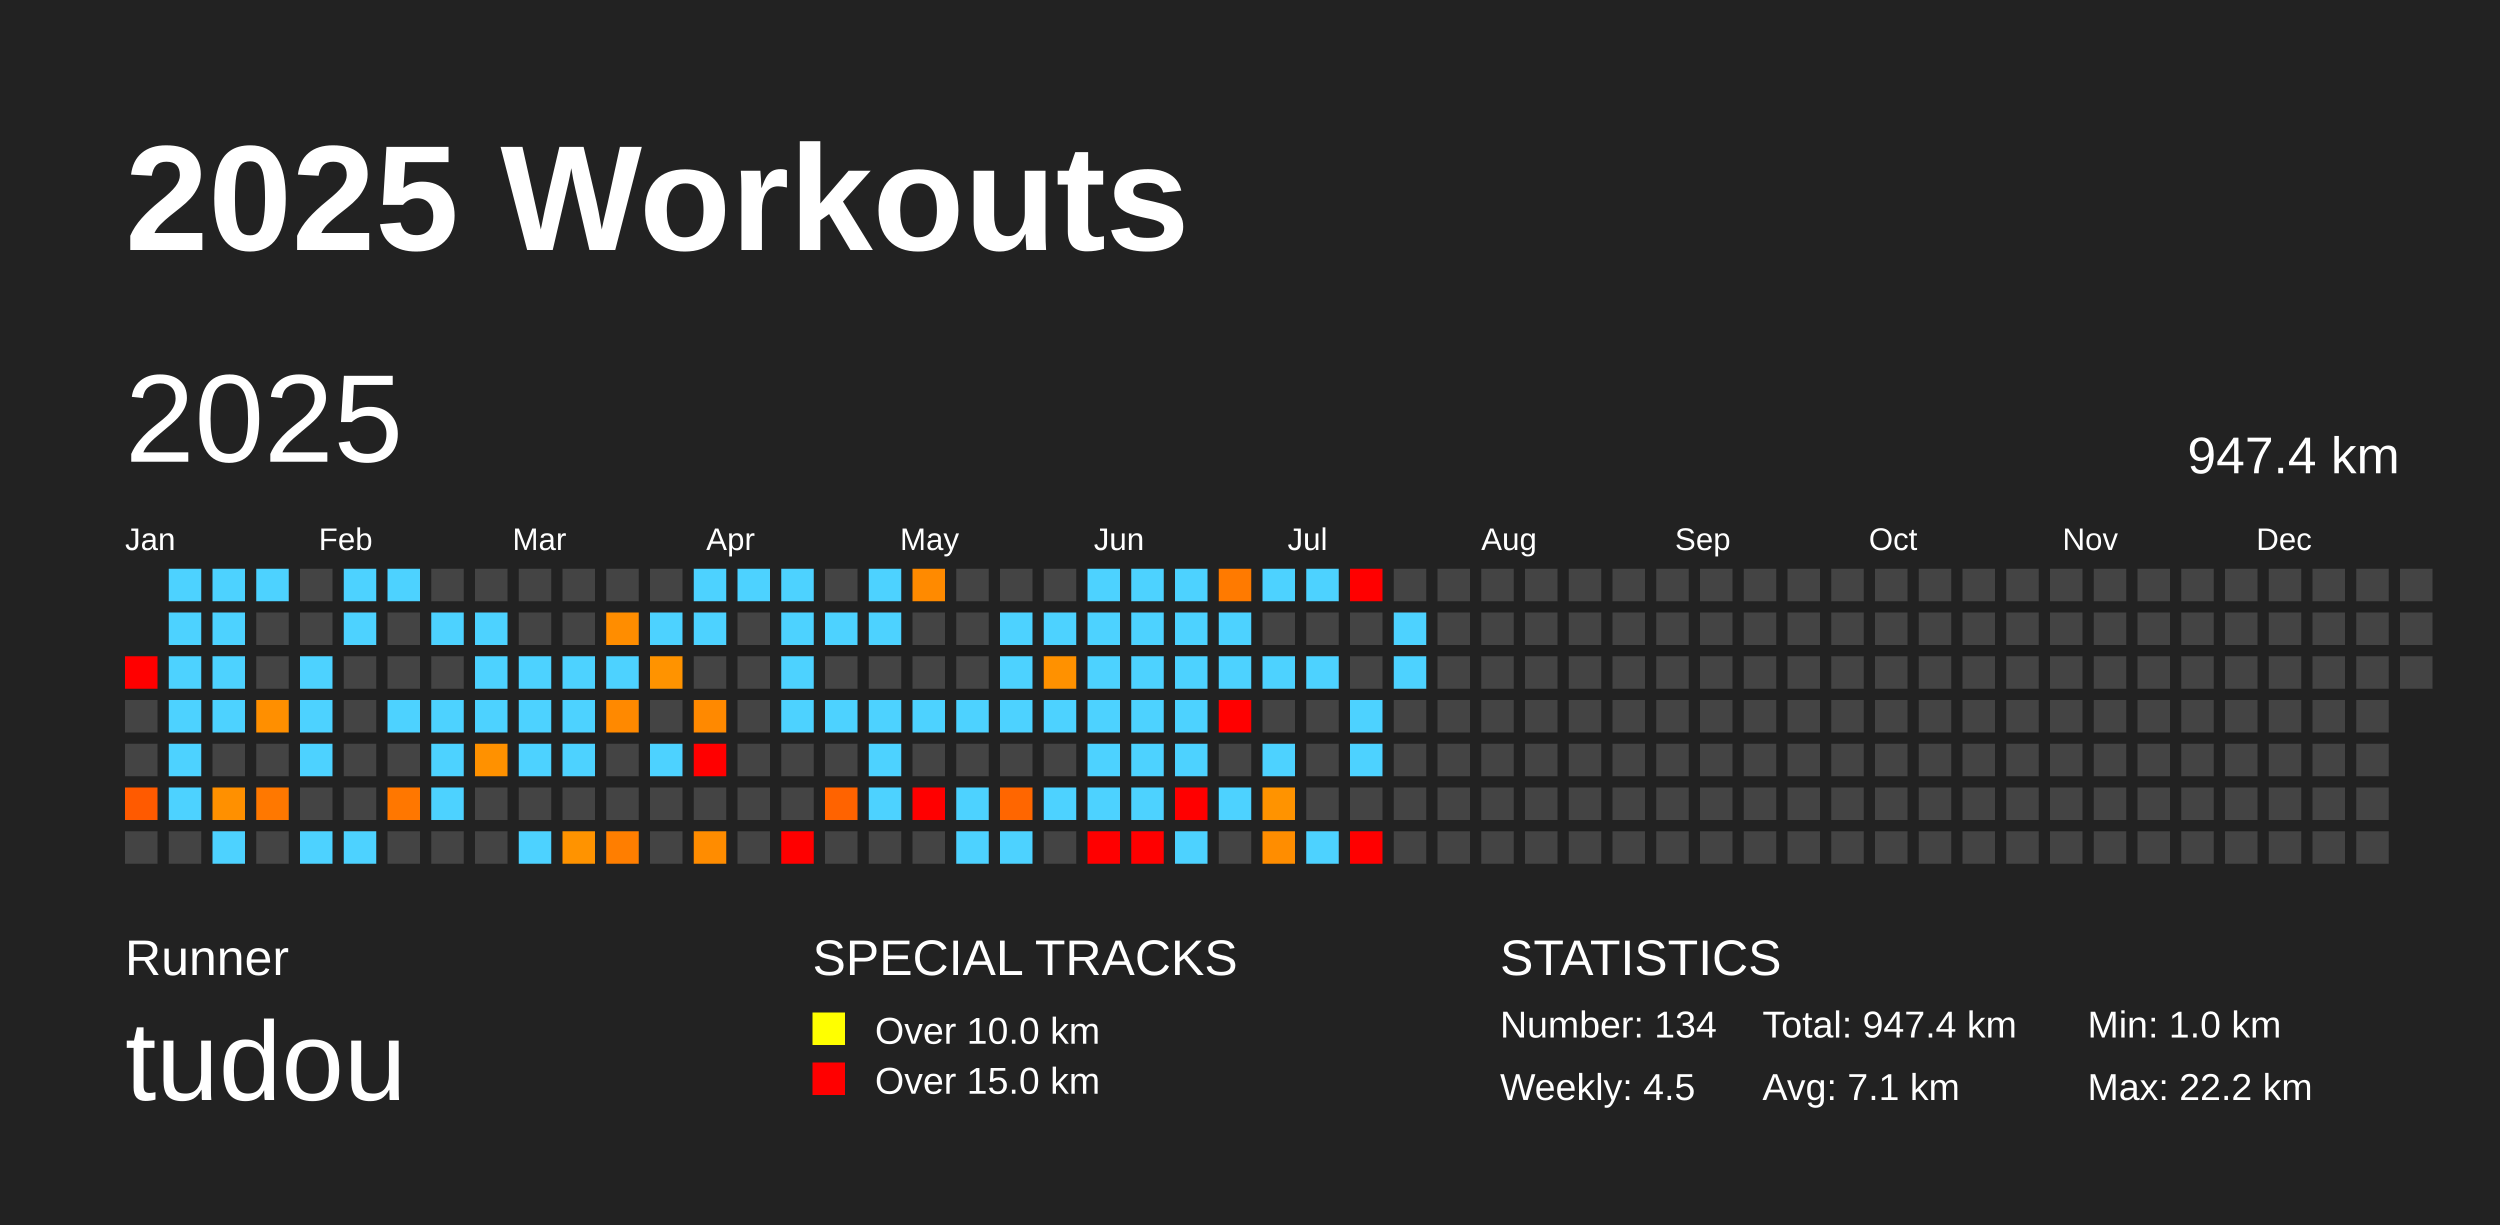
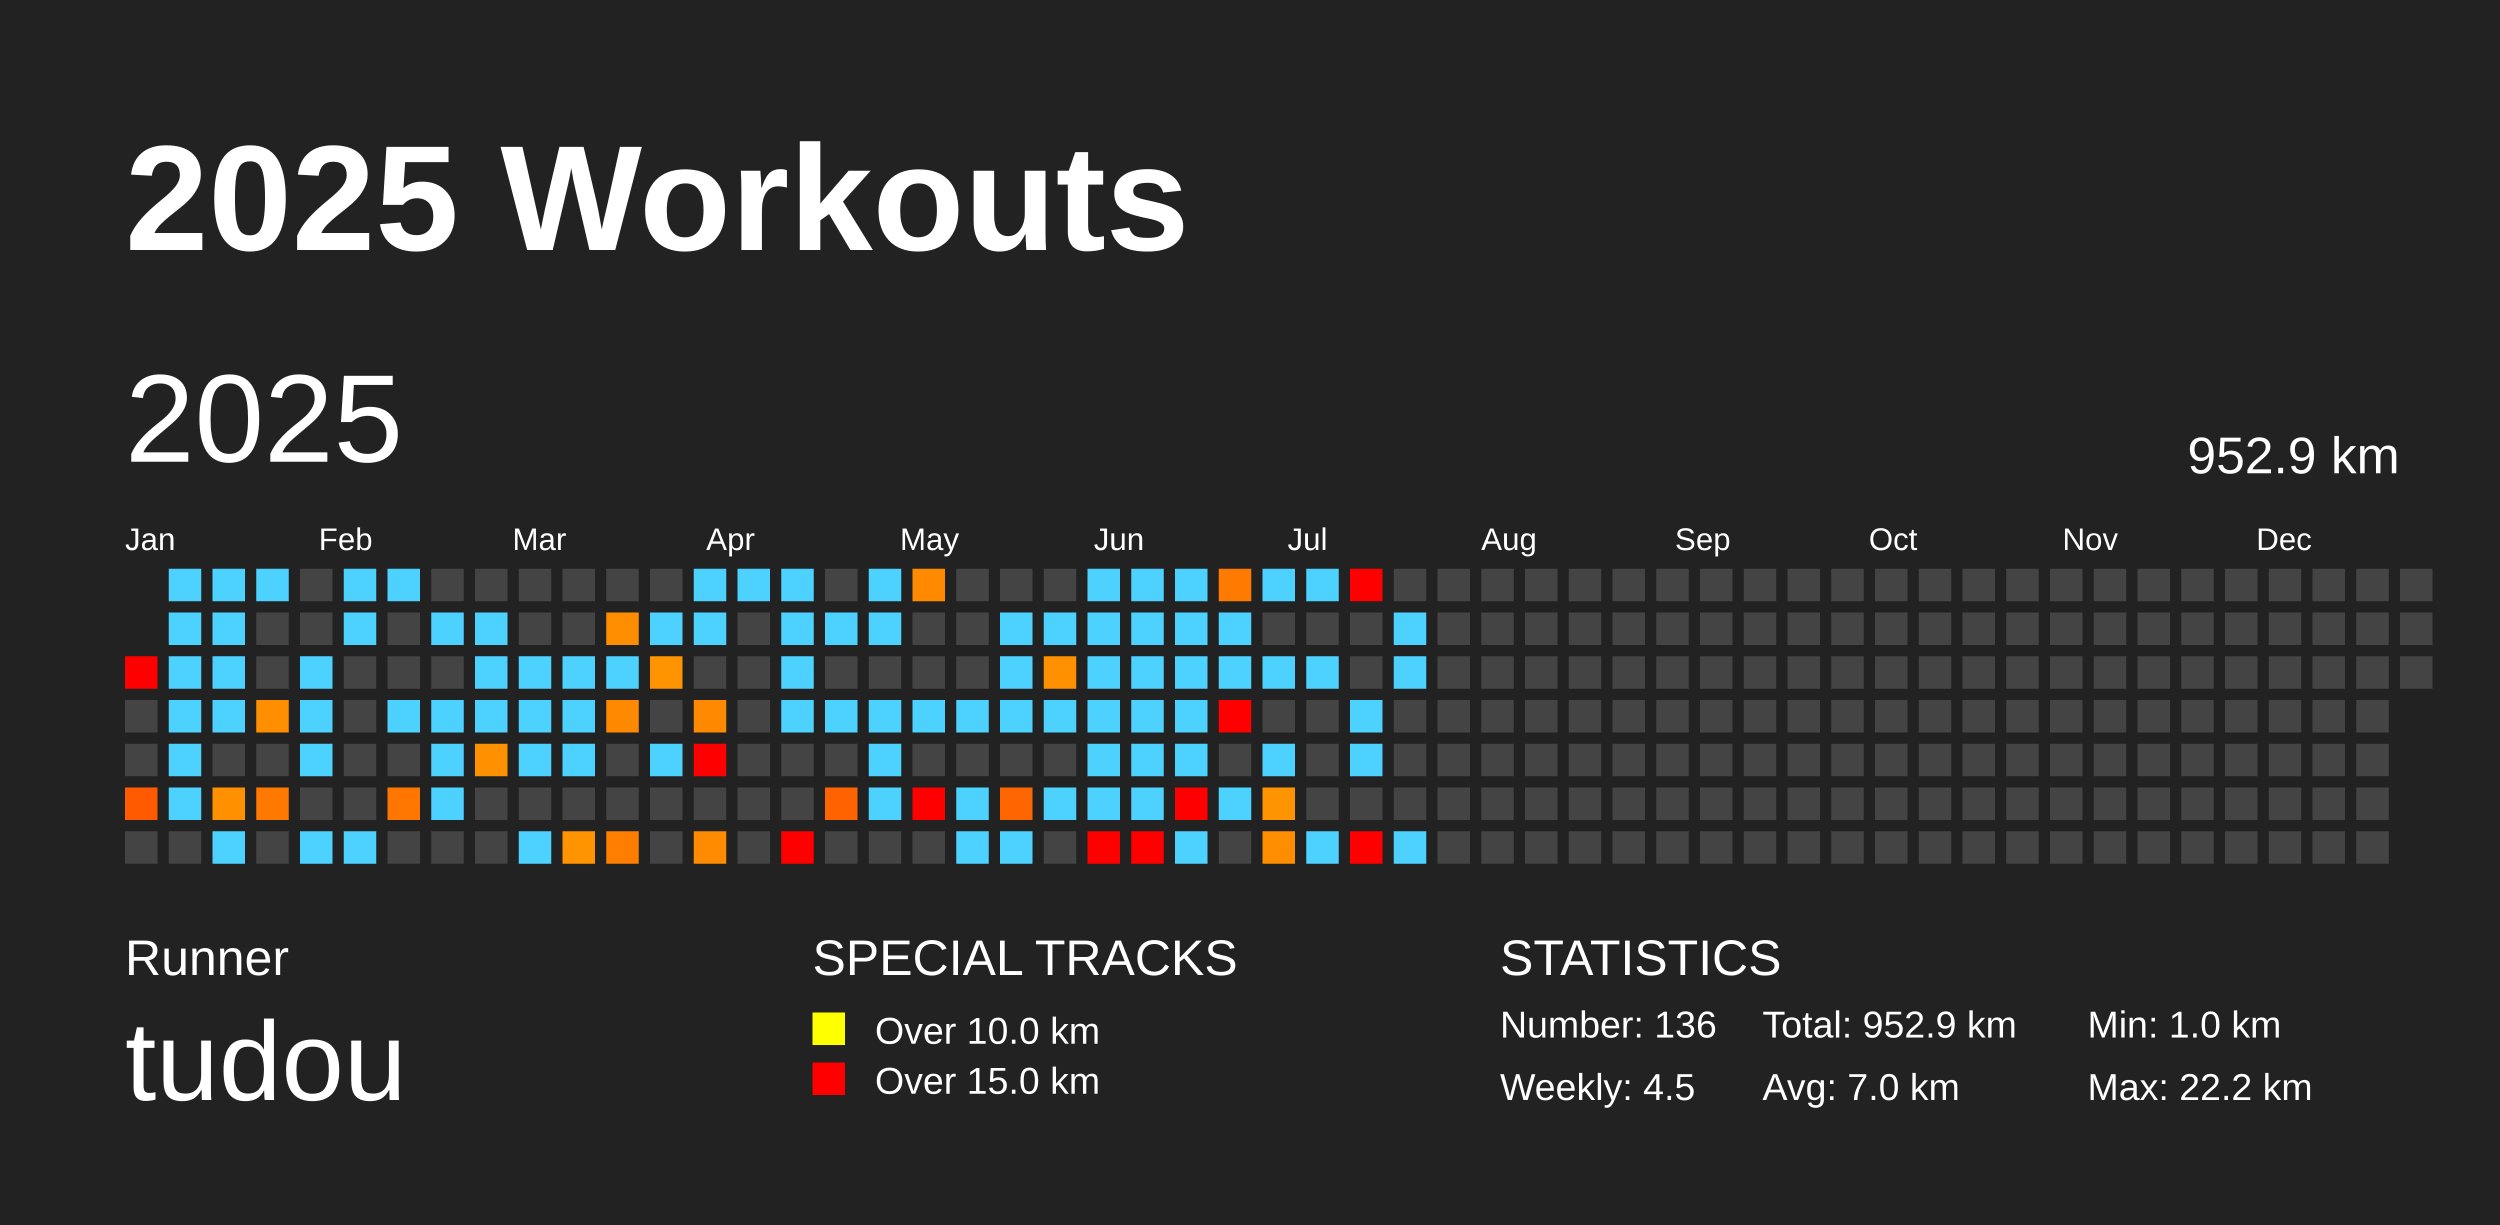
<svg xmlns="http://www.w3.org/2000/svg" baseProfile="full" height="98mm" version="1.1" viewBox="0,0,200,98" width="200mm">
  <defs />
  <rect fill="#222222" height="98" width="200" x="0" y="0" />
  <text fill="#FFFFFF" style="font-size:12px; font-family:Arial; font-weight:bold;" x="10" y="20">2025 Workouts</text>
  <text fill="#FFFFFF" style="font-size:4px; font-family:Arial" x="10" y="78">Runner</text>
  <text fill="#FFFFFF" style="font-size:9px; font-family:Arial" x="10" y="88">tudou</text>
  <text fill="#FFFFFF" style="font-size:4px; font-family:Arial" x="65" y="78">SPECIAL TRACKS</text>
  <rect fill="yellow" height="2.6" width="2.6" x="65" y="81" />
  <text fill="#FFFFFF" style="font-size:3px; font-family:Arial" x="70" y="83.5">Over 10.0 km</text>
  <rect fill="red" height="2.6" width="2.6" x="65" y="85" />
  <text fill="#FFFFFF" style="font-size:3px; font-family:Arial" x="70" y="87.5">Over 15.0 km</text>
  <text fill="#FFFFFF" style="font-size:4px; font-family:Arial" x="120" y="78">STATISTICS</text>
-   <text fill="#FFFFFF" style="font-size:3px; font-family:Arial" x="120" y="83">Number: 134</text>
+   <text fill="#FFFFFF" style="font-size:3px; font-family:Arial" x="120" y="83">Number: 136</text>
  <text fill="#FFFFFF" style="font-size:3px; font-family:Arial" x="120" y="88">Weekly: 4.5</text>
-   <text fill="#FFFFFF" style="font-size:3px; font-family:Arial" x="141" y="83">Total: 947.4 km</text>
-   <text fill="#FFFFFF" style="font-size:3px; font-family:Arial" x="141" y="88">Avg: 7.1 km</text>
+   <text fill="#FFFFFF" style="font-size:3px; font-family:Arial" x="141" y="83">Total: 952.9 km</text>
+   <text fill="#FFFFFF" style="font-size:3px; font-family:Arial" x="141" y="88">Avg: 7.0 km</text>
  <text fill="#FFFFFF" style="font-size:3px; font-family:Arial" x="167" y="83">Min: 1.0 km</text>
  <text fill="#FFFFFF" style="font-size:3px; font-family:Arial" x="167" y="88">Max: 22.2 km</text>
  <text dominant-baseline="hanging" fill="#FFFFFF" style="font-size:10.0px; font-family:Arial;" x="10" y="30">2025</text>
-   <text dominant-baseline="hanging" fill="#FFFFFF" style="font-size:4.125px; font-family:Arial;" x="175" y="35">947.4 km</text>
+   <text dominant-baseline="hanging" fill="#FFFFFF" style="font-size:4.125px; font-family:Arial;" x="175" y="35">952.9 km</text>
  <text fill="#FFFFFF" style="font-size:2.5px; font-family:Arial" x="10.0" y="44">Jan</text>
  <text fill="#FFFFFF" style="font-size:2.5px; font-family:Arial" x="25.5" y="44">Feb</text>
  <text fill="#FFFFFF" style="font-size:2.5px; font-family:Arial" x="41.0" y="44">Mar</text>
  <text fill="#FFFFFF" style="font-size:2.5px; font-family:Arial" x="56.5" y="44">Apr</text>
  <text fill="#FFFFFF" style="font-size:2.5px; font-family:Arial" x="72.0" y="44">May</text>
  <text fill="#FFFFFF" style="font-size:2.5px; font-family:Arial" x="87.5" y="44">Jun</text>
  <text fill="#FFFFFF" style="font-size:2.5px; font-family:Arial" x="103.0" y="44">Jul</text>
  <text fill="#FFFFFF" style="font-size:2.5px; font-family:Arial" x="118.5" y="44">Aug</text>
  <text fill="#FFFFFF" style="font-size:2.5px; font-family:Arial" x="134.0" y="44">Sep</text>
  <text fill="#FFFFFF" style="font-size:2.5px; font-family:Arial" x="149.5" y="44">Oct</text>
  <text fill="#FFFFFF" style="font-size:2.5px; font-family:Arial" x="165.0" y="44">Nov</text>
  <text fill="#FFFFFF" style="font-size:2.5px; font-family:Arial" x="180.5" y="44">Dec</text>
  <rect fill="red" height="2.6" width="2.6" x="10.0" y="52.5" />
  <rect fill="#444444" height="2.6" width="2.6" x="10.0" y="56.0" />
  <rect fill="#444444" height="2.6" width="2.6" x="10.0" y="59.5" />
  <rect fill="#ff5a00" height="2.6" width="2.6" x="10.0" y="63.0" />
  <rect fill="#444444" height="2.6" width="2.6" x="10.0" y="66.5" />
  <rect fill="#4dd2ff" height="2.6" width="2.6" x="13.5" y="45.5" />
  <rect fill="#4dd2ff" height="2.6" width="2.6" x="13.5" y="49.0" />
  <rect fill="#4dd2ff" height="2.6" width="2.6" x="13.5" y="52.5" />
  <rect fill="#4dd2ff" height="2.6" width="2.6" x="13.5" y="56.0" />
  <rect fill="#4dd2ff" height="2.6" width="2.6" x="13.5" y="59.5" />
  <rect fill="#4dd2ff" height="2.6" width="2.6" x="13.5" y="63.0" />
  <rect fill="#444444" height="2.6" width="2.6" x="13.5" y="66.5" />
  <rect fill="#4dd2ff" height="2.6" width="2.6" x="17.0" y="45.5" />
  <rect fill="#4dd2ff" height="2.6" width="2.6" x="17.0" y="49.0" />
  <rect fill="#4dd2ff" height="2.6" width="2.6" x="17.0" y="52.5" />
  <rect fill="#4dd2ff" height="2.6" width="2.6" x="17.0" y="56.0" />
  <rect fill="#444444" height="2.6" width="2.6" x="17.0" y="59.5" />
  <rect fill="#ff9000" height="2.6" width="2.6" x="17.0" y="63.0" />
  <rect fill="#4dd2ff" height="2.6" width="2.6" x="17.0" y="66.5" />
  <rect fill="#4dd2ff" height="2.6" width="2.6" x="20.5" y="45.5" />
  <rect fill="#444444" height="2.6" width="2.6" x="20.5" y="49.0" />
  <rect fill="#444444" height="2.6" width="2.6" x="20.5" y="52.5" />
  <rect fill="#ff8f00" height="2.6" width="2.6" x="20.5" y="56.0" />
  <rect fill="#444444" height="2.6" width="2.6" x="20.5" y="59.5" />
  <rect fill="#ff7800" height="2.6" width="2.6" x="20.5" y="63.0" />
  <rect fill="#444444" height="2.6" width="2.6" x="20.5" y="66.5" />
  <rect fill="#444444" height="2.6" width="2.6" x="24.0" y="45.5" />
  <rect fill="#444444" height="2.6" width="2.6" x="24.0" y="49.0" />
  <rect fill="#4dd2ff" height="2.6" width="2.6" x="24.0" y="52.5" />
  <rect fill="#4dd2ff" height="2.6" width="2.6" x="24.0" y="56.0" />
  <rect fill="#4dd2ff" height="2.6" width="2.6" x="24.0" y="59.5" />
  <rect fill="#444444" height="2.6" width="2.6" x="24.0" y="63.0" />
  <rect fill="#4dd2ff" height="2.6" width="2.6" x="24.0" y="66.5" />
  <rect fill="#4dd2ff" height="2.6" width="2.6" x="27.5" y="45.5" />
  <rect fill="#4dd2ff" height="2.6" width="2.6" x="27.5" y="49.0" />
  <rect fill="#444444" height="2.6" width="2.6" x="27.5" y="52.5" />
  <rect fill="#444444" height="2.6" width="2.6" x="27.5" y="56.0" />
  <rect fill="#444444" height="2.6" width="2.6" x="27.5" y="59.5" />
  <rect fill="#444444" height="2.6" width="2.6" x="27.5" y="63.0" />
  <rect fill="#4dd2ff" height="2.6" width="2.6" x="27.5" y="66.5" />
  <rect fill="#4dd2ff" height="2.6" width="2.6" x="31.0" y="45.5" />
  <rect fill="#444444" height="2.6" width="2.6" x="31.0" y="49.0" />
  <rect fill="#444444" height="2.6" width="2.6" x="31.0" y="52.5" />
  <rect fill="#4dd2ff" height="2.6" width="2.6" x="31.0" y="56.0" />
  <rect fill="#444444" height="2.6" width="2.6" x="31.0" y="59.5" />
  <rect fill="#ff7700" height="2.6" width="2.6" x="31.0" y="63.0" />
  <rect fill="#444444" height="2.6" width="2.6" x="31.0" y="66.5" />
  <rect fill="#444444" height="2.6" width="2.6" x="34.5" y="45.5" />
  <rect fill="#4dd2ff" height="2.6" width="2.6" x="34.5" y="49.0" />
  <rect fill="#444444" height="2.6" width="2.6" x="34.5" y="52.5" />
  <rect fill="#4dd2ff" height="2.6" width="2.6" x="34.5" y="56.0" />
  <rect fill="#4dd2ff" height="2.6" width="2.6" x="34.5" y="59.5" />
  <rect fill="#4dd2ff" height="2.6" width="2.6" x="34.5" y="63.0" />
  <rect fill="#444444" height="2.6" width="2.6" x="34.5" y="66.5" />
  <rect fill="#444444" height="2.6" width="2.6" x="38.0" y="45.5" />
  <rect fill="#4dd2ff" height="2.6" width="2.6" x="38.0" y="49.0" />
  <rect fill="#4dd2ff" height="2.6" width="2.6" x="38.0" y="52.5" />
  <rect fill="#4dd2ff" height="2.6" width="2.6" x="38.0" y="56.0" />
  <rect fill="#ff9100" height="2.6" width="2.6" x="38.0" y="59.5" />
  <rect fill="#444444" height="2.6" width="2.6" x="38.0" y="63.0" />
  <rect fill="#444444" height="2.6" width="2.6" x="38.0" y="66.5" />
  <rect fill="#444444" height="2.6" width="2.6" x="41.5" y="45.5" />
  <rect fill="#444444" height="2.6" width="2.6" x="41.5" y="49.0" />
  <rect fill="#4dd2ff" height="2.6" width="2.6" x="41.5" y="52.5" />
  <rect fill="#4dd2ff" height="2.6" width="2.6" x="41.5" y="56.0" />
  <rect fill="#4dd2ff" height="2.6" width="2.6" x="41.5" y="59.5" />
  <rect fill="#444444" height="2.6" width="2.6" x="41.5" y="63.0" />
  <rect fill="#4dd2ff" height="2.6" width="2.6" x="41.5" y="66.5" />
  <rect fill="#444444" height="2.6" width="2.6" x="45.0" y="45.5" />
  <rect fill="#444444" height="2.6" width="2.6" x="45.0" y="49.0" />
  <rect fill="#4dd2ff" height="2.6" width="2.6" x="45.0" y="52.5" />
  <rect fill="#4dd2ff" height="2.6" width="2.6" x="45.0" y="56.0" />
  <rect fill="#4dd2ff" height="2.6" width="2.6" x="45.0" y="59.5" />
  <rect fill="#444444" height="2.6" width="2.6" x="45.0" y="63.0" />
  <rect fill="#ff9300" height="2.6" width="2.6" x="45.0" y="66.5" />
  <rect fill="#444444" height="2.6" width="2.6" x="48.5" y="45.5" />
  <rect fill="#ff8d00" height="2.6" width="2.6" x="48.5" y="49.0" />
  <rect fill="#4dd2ff" height="2.6" width="2.6" x="48.5" y="52.5" />
  <rect fill="#ff8900" height="2.6" width="2.6" x="48.5" y="56.0" />
  <rect fill="#444444" height="2.6" width="2.6" x="48.5" y="59.5" />
  <rect fill="#444444" height="2.6" width="2.6" x="48.5" y="63.0" />
  <rect fill="#ff7e00" height="2.6" width="2.6" x="48.5" y="66.5" />
  <rect fill="#444444" height="2.6" width="2.6" x="52.0" y="45.5" />
  <rect fill="#4dd2ff" height="2.6" width="2.6" x="52.0" y="49.0" />
  <rect fill="#ff9300" height="2.6" width="2.6" x="52.0" y="52.5" />
  <rect fill="#444444" height="2.6" width="2.6" x="52.0" y="56.0" />
  <rect fill="#4dd2ff" height="2.6" width="2.6" x="52.0" y="59.5" />
  <rect fill="#444444" height="2.6" width="2.6" x="52.0" y="63.0" />
  <rect fill="#444444" height="2.6" width="2.6" x="52.0" y="66.5" />
  <rect fill="#4dd2ff" height="2.6" width="2.6" x="55.5" y="45.5" />
  <rect fill="#4dd2ff" height="2.6" width="2.6" x="55.5" y="49.0" />
  <rect fill="#444444" height="2.6" width="2.6" x="55.5" y="52.5" />
  <rect fill="#ff8900" height="2.6" width="2.6" x="55.5" y="56.0" />
  <rect fill="red" height="2.6" width="2.6" x="55.5" y="59.5" />
  <rect fill="#444444" height="2.6" width="2.6" x="55.5" y="63.0" />
  <rect fill="#ff8c00" height="2.6" width="2.6" x="55.5" y="66.5" />
  <rect fill="#4dd2ff" height="2.6" width="2.6" x="59.0" y="45.5" />
  <rect fill="#444444" height="2.6" width="2.6" x="59.0" y="49.0" />
  <rect fill="#444444" height="2.6" width="2.6" x="59.0" y="52.5" />
  <rect fill="#444444" height="2.6" width="2.6" x="59.0" y="56.0" />
  <rect fill="#444444" height="2.6" width="2.6" x="59.0" y="59.5" />
  <rect fill="#444444" height="2.6" width="2.6" x="59.0" y="63.0" />
  <rect fill="#444444" height="2.6" width="2.6" x="59.0" y="66.5" />
  <rect fill="#4dd2ff" height="2.6" width="2.6" x="62.5" y="45.5" />
  <rect fill="#4dd2ff" height="2.6" width="2.6" x="62.5" y="49.0" />
  <rect fill="#4dd2ff" height="2.6" width="2.6" x="62.5" y="52.5" />
  <rect fill="#4dd2ff" height="2.6" width="2.6" x="62.5" y="56.0" />
  <rect fill="#444444" height="2.6" width="2.6" x="62.5" y="59.5" />
  <rect fill="#444444" height="2.6" width="2.6" x="62.5" y="63.0" />
  <rect fill="red" height="2.6" width="2.6" x="62.5" y="66.5" />
  <rect fill="#444444" height="2.6" width="2.6" x="66.0" y="45.5" />
  <rect fill="#4dd2ff" height="2.6" width="2.6" x="66.0" y="49.0" />
  <rect fill="#444444" height="2.6" width="2.6" x="66.0" y="52.5" />
  <rect fill="#4dd2ff" height="2.6" width="2.6" x="66.0" y="56.0" />
  <rect fill="#444444" height="2.6" width="2.6" x="66.0" y="59.5" />
  <rect fill="#ff6300" height="2.6" width="2.6" x="66.0" y="63.0" />
  <rect fill="#444444" height="2.6" width="2.6" x="66.0" y="66.5" />
  <rect fill="#4dd2ff" height="2.6" width="2.6" x="69.5" y="45.5" />
  <rect fill="#4dd2ff" height="2.6" width="2.6" x="69.5" y="49.0" />
  <rect fill="#444444" height="2.6" width="2.6" x="69.5" y="52.5" />
  <rect fill="#4dd2ff" height="2.6" width="2.6" x="69.5" y="56.0" />
  <rect fill="#4dd2ff" height="2.6" width="2.6" x="69.5" y="59.5" />
  <rect fill="#4dd2ff" height="2.6" width="2.6" x="69.5" y="63.0" />
  <rect fill="#444444" height="2.6" width="2.6" x="69.5" y="66.5" />
  <rect fill="#ff8a00" height="2.6" width="2.6" x="73.0" y="45.5" />
  <rect fill="#444444" height="2.6" width="2.6" x="73.0" y="49.0" />
  <rect fill="#444444" height="2.6" width="2.6" x="73.0" y="52.5" />
  <rect fill="#4dd2ff" height="2.6" width="2.6" x="73.0" y="56.0" />
  <rect fill="#444444" height="2.6" width="2.6" x="73.0" y="59.5" />
  <rect fill="red" height="2.6" width="2.6" x="73.0" y="63.0" />
  <rect fill="#444444" height="2.6" width="2.6" x="73.0" y="66.5" />
  <rect fill="#444444" height="2.6" width="2.6" x="76.5" y="45.5" />
  <rect fill="#444444" height="2.6" width="2.6" x="76.5" y="49.0" />
  <rect fill="#444444" height="2.6" width="2.6" x="76.5" y="52.5" />
  <rect fill="#4dd2ff" height="2.6" width="2.6" x="76.5" y="56.0" />
  <rect fill="#444444" height="2.6" width="2.6" x="76.5" y="59.5" />
  <rect fill="#4dd2ff" height="2.6" width="2.6" x="76.5" y="63.0" />
  <rect fill="#4dd2ff" height="2.6" width="2.6" x="76.5" y="66.5" />
  <rect fill="#444444" height="2.6" width="2.6" x="80.0" y="45.5" />
  <rect fill="#4dd2ff" height="2.6" width="2.6" x="80.0" y="49.0" />
  <rect fill="#4dd2ff" height="2.6" width="2.6" x="80.0" y="52.5" />
  <rect fill="#4dd2ff" height="2.6" width="2.6" x="80.0" y="56.0" />
  <rect fill="#444444" height="2.6" width="2.6" x="80.0" y="59.5" />
  <rect fill="#ff6600" height="2.6" width="2.6" x="80.0" y="63.0" />
  <rect fill="#4dd2ff" height="2.6" width="2.6" x="80.0" y="66.5" />
  <rect fill="#444444" height="2.6" width="2.6" x="83.5" y="45.5" />
  <rect fill="#4dd2ff" height="2.6" width="2.6" x="83.5" y="49.0" />
  <rect fill="#ff9100" height="2.6" width="2.6" x="83.5" y="52.5" />
  <rect fill="#4dd2ff" height="2.6" width="2.6" x="83.5" y="56.0" />
  <rect fill="#444444" height="2.6" width="2.6" x="83.5" y="59.5" />
  <rect fill="#4dd2ff" height="2.6" width="2.6" x="83.5" y="63.0" />
  <rect fill="#444444" height="2.6" width="2.6" x="83.5" y="66.5" />
  <rect fill="#4dd2ff" height="2.6" width="2.6" x="87.0" y="45.5" />
  <rect fill="#4dd2ff" height="2.6" width="2.6" x="87.0" y="49.0" />
  <rect fill="#4dd2ff" height="2.6" width="2.6" x="87.0" y="52.5" />
  <rect fill="#4dd2ff" height="2.6" width="2.6" x="87.0" y="56.0" />
  <rect fill="#4dd2ff" height="2.6" width="2.6" x="87.0" y="59.5" />
  <rect fill="#4dd2ff" height="2.6" width="2.6" x="87.0" y="63.0" />
  <rect fill="red" height="2.6" width="2.6" x="87.0" y="66.5" />
  <rect fill="#4dd2ff" height="2.6" width="2.6" x="90.5" y="45.5" />
  <rect fill="#4dd2ff" height="2.6" width="2.6" x="90.5" y="49.0" />
  <rect fill="#4dd2ff" height="2.6" width="2.6" x="90.5" y="52.5" />
  <rect fill="#4dd2ff" height="2.6" width="2.6" x="90.5" y="56.0" />
  <rect fill="#4dd2ff" height="2.6" width="2.6" x="90.5" y="59.5" />
  <rect fill="#4dd2ff" height="2.6" width="2.6" x="90.5" y="63.0" />
  <rect fill="red" height="2.6" width="2.6" x="90.5" y="66.5" />
  <rect fill="#4dd2ff" height="2.6" width="2.6" x="94.0" y="45.5" />
  <rect fill="#4dd2ff" height="2.6" width="2.6" x="94.0" y="49.0" />
  <rect fill="#4dd2ff" height="2.6" width="2.6" x="94.0" y="52.5" />
  <rect fill="#4dd2ff" height="2.6" width="2.6" x="94.0" y="56.0" />
  <rect fill="#4dd2ff" height="2.6" width="2.6" x="94.0" y="59.5" />
  <rect fill="red" height="2.6" width="2.6" x="94.0" y="63.0" />
  <rect fill="#4dd2ff" height="2.6" width="2.6" x="94.0" y="66.5" />
  <rect fill="#ff7a00" height="2.6" width="2.6" x="97.5" y="45.5" />
  <rect fill="#4dd2ff" height="2.6" width="2.6" x="97.5" y="49.0" />
  <rect fill="#4dd2ff" height="2.6" width="2.6" x="97.5" y="52.5" />
  <rect fill="red" height="2.6" width="2.6" x="97.5" y="56.0" />
  <rect fill="#444444" height="2.6" width="2.6" x="97.5" y="59.5" />
  <rect fill="#4dd2ff" height="2.6" width="2.6" x="97.5" y="63.0" />
  <rect fill="#444444" height="2.6" width="2.6" x="97.5" y="66.5" />
  <rect fill="#4dd2ff" height="2.6" width="2.6" x="101.0" y="45.5" />
  <rect fill="#444444" height="2.6" width="2.6" x="101.0" y="49.0" />
  <rect fill="#4dd2ff" height="2.6" width="2.6" x="101.0" y="52.5" />
  <rect fill="#444444" height="2.6" width="2.6" x="101.0" y="56.0" />
  <rect fill="#4dd2ff" height="2.6" width="2.6" x="101.0" y="59.5" />
  <rect fill="#ff9300" height="2.6" width="2.6" x="101.0" y="63.0" />
  <rect fill="#ff8d00" height="2.6" width="2.6" x="101.0" y="66.5" />
  <rect fill="#4dd2ff" height="2.6" width="2.6" x="104.5" y="45.5" />
  <rect fill="#444444" height="2.6" width="2.6" x="104.5" y="49.0" />
  <rect fill="#4dd2ff" height="2.6" width="2.6" x="104.5" y="52.5" />
  <rect fill="#444444" height="2.6" width="2.6" x="104.5" y="56.0" />
  <rect fill="#444444" height="2.6" width="2.6" x="104.5" y="59.5" />
  <rect fill="#444444" height="2.6" width="2.6" x="104.5" y="63.0" />
  <rect fill="#4dd2ff" height="2.6" width="2.6" x="104.5" y="66.5" />
  <rect fill="red" height="2.6" width="2.6" x="108.0" y="45.5" />
  <rect fill="#444444" height="2.6" width="2.6" x="108.0" y="49.0" />
  <rect fill="#444444" height="2.6" width="2.6" x="108.0" y="52.5" />
  <rect fill="#4dd2ff" height="2.6" width="2.6" x="108.0" y="56.0" />
  <rect fill="#4dd2ff" height="2.6" width="2.6" x="108.0" y="59.5" />
  <rect fill="#444444" height="2.6" width="2.6" x="108.0" y="63.0" />
  <rect fill="red" height="2.6" width="2.6" x="108.0" y="66.5" />
  <rect fill="#444444" height="2.6" width="2.6" x="111.5" y="45.5" />
  <rect fill="#4dd2ff" height="2.6" width="2.6" x="111.5" y="49.0" />
  <rect fill="#4dd2ff" height="2.6" width="2.6" x="111.5" y="52.5" />
  <rect fill="#444444" height="2.6" width="2.6" x="111.5" y="56.0" />
  <rect fill="#444444" height="2.6" width="2.6" x="111.5" y="59.5" />
  <rect fill="#444444" height="2.6" width="2.6" x="111.5" y="63.0" />
-   <rect fill="#444444" height="2.6" width="2.6" x="111.5" y="66.5" />
+   <rect fill="#4dd2ff" height="2.6" width="2.6" x="111.5" y="66.5" />
  <rect fill="#444444" height="2.6" width="2.6" x="115.0" y="45.5" />
  <rect fill="#444444" height="2.6" width="2.6" x="115.0" y="49.0" />
  <rect fill="#444444" height="2.6" width="2.6" x="115.0" y="52.5" />
  <rect fill="#444444" height="2.6" width="2.6" x="115.0" y="56.0" />
  <rect fill="#444444" height="2.6" width="2.6" x="115.0" y="59.5" />
  <rect fill="#444444" height="2.6" width="2.6" x="115.0" y="63.0" />
  <rect fill="#444444" height="2.6" width="2.6" x="115.0" y="66.5" />
  <rect fill="#444444" height="2.6" width="2.6" x="118.5" y="45.5" />
  <rect fill="#444444" height="2.6" width="2.6" x="118.5" y="49.0" />
  <rect fill="#444444" height="2.6" width="2.6" x="118.5" y="52.5" />
  <rect fill="#444444" height="2.6" width="2.6" x="118.5" y="56.0" />
  <rect fill="#444444" height="2.6" width="2.6" x="118.5" y="59.5" />
  <rect fill="#444444" height="2.6" width="2.6" x="118.5" y="63.0" />
  <rect fill="#444444" height="2.6" width="2.6" x="118.5" y="66.5" />
  <rect fill="#444444" height="2.6" width="2.6" x="122.0" y="45.5" />
  <rect fill="#444444" height="2.6" width="2.6" x="122.0" y="49.0" />
  <rect fill="#444444" height="2.6" width="2.6" x="122.0" y="52.5" />
  <rect fill="#444444" height="2.6" width="2.6" x="122.0" y="56.0" />
  <rect fill="#444444" height="2.6" width="2.6" x="122.0" y="59.5" />
  <rect fill="#444444" height="2.6" width="2.6" x="122.0" y="63.0" />
  <rect fill="#444444" height="2.6" width="2.6" x="122.0" y="66.5" />
  <rect fill="#444444" height="2.6" width="2.6" x="125.5" y="45.5" />
  <rect fill="#444444" height="2.6" width="2.6" x="125.5" y="49.0" />
  <rect fill="#444444" height="2.6" width="2.6" x="125.5" y="52.5" />
  <rect fill="#444444" height="2.6" width="2.6" x="125.5" y="56.0" />
  <rect fill="#444444" height="2.6" width="2.6" x="125.5" y="59.5" />
  <rect fill="#444444" height="2.6" width="2.6" x="125.5" y="63.0" />
  <rect fill="#444444" height="2.6" width="2.6" x="125.5" y="66.5" />
  <rect fill="#444444" height="2.6" width="2.6" x="129.0" y="45.5" />
  <rect fill="#444444" height="2.6" width="2.6" x="129.0" y="49.0" />
  <rect fill="#444444" height="2.6" width="2.6" x="129.0" y="52.5" />
  <rect fill="#444444" height="2.6" width="2.6" x="129.0" y="56.0" />
  <rect fill="#444444" height="2.6" width="2.6" x="129.0" y="59.5" />
  <rect fill="#444444" height="2.6" width="2.6" x="129.0" y="63.0" />
  <rect fill="#444444" height="2.6" width="2.6" x="129.0" y="66.5" />
  <rect fill="#444444" height="2.6" width="2.6" x="132.5" y="45.5" />
  <rect fill="#444444" height="2.6" width="2.6" x="132.5" y="49.0" />
  <rect fill="#444444" height="2.6" width="2.6" x="132.5" y="52.5" />
  <rect fill="#444444" height="2.6" width="2.6" x="132.5" y="56.0" />
  <rect fill="#444444" height="2.6" width="2.6" x="132.5" y="59.5" />
  <rect fill="#444444" height="2.6" width="2.6" x="132.5" y="63.0" />
  <rect fill="#444444" height="2.6" width="2.6" x="132.5" y="66.5" />
  <rect fill="#444444" height="2.6" width="2.6" x="136.0" y="45.5" />
  <rect fill="#444444" height="2.6" width="2.6" x="136.0" y="49.0" />
  <rect fill="#444444" height="2.6" width="2.6" x="136.0" y="52.5" />
  <rect fill="#444444" height="2.6" width="2.6" x="136.0" y="56.0" />
  <rect fill="#444444" height="2.6" width="2.6" x="136.0" y="59.5" />
  <rect fill="#444444" height="2.6" width="2.6" x="136.0" y="63.0" />
  <rect fill="#444444" height="2.6" width="2.6" x="136.0" y="66.5" />
  <rect fill="#444444" height="2.6" width="2.6" x="139.5" y="45.5" />
  <rect fill="#444444" height="2.6" width="2.6" x="139.5" y="49.0" />
  <rect fill="#444444" height="2.6" width="2.6" x="139.5" y="52.5" />
  <rect fill="#444444" height="2.6" width="2.6" x="139.5" y="56.0" />
  <rect fill="#444444" height="2.6" width="2.6" x="139.5" y="59.5" />
  <rect fill="#444444" height="2.6" width="2.6" x="139.5" y="63.0" />
  <rect fill="#444444" height="2.6" width="2.6" x="139.5" y="66.5" />
  <rect fill="#444444" height="2.6" width="2.6" x="143.0" y="45.5" />
  <rect fill="#444444" height="2.6" width="2.6" x="143.0" y="49.0" />
  <rect fill="#444444" height="2.6" width="2.6" x="143.0" y="52.5" />
  <rect fill="#444444" height="2.6" width="2.6" x="143.0" y="56.0" />
  <rect fill="#444444" height="2.6" width="2.6" x="143.0" y="59.5" />
  <rect fill="#444444" height="2.6" width="2.6" x="143.0" y="63.0" />
  <rect fill="#444444" height="2.6" width="2.6" x="143.0" y="66.5" />
  <rect fill="#444444" height="2.6" width="2.6" x="146.5" y="45.5" />
  <rect fill="#444444" height="2.6" width="2.6" x="146.5" y="49.0" />
  <rect fill="#444444" height="2.6" width="2.6" x="146.5" y="52.5" />
  <rect fill="#444444" height="2.6" width="2.6" x="146.5" y="56.0" />
  <rect fill="#444444" height="2.6" width="2.6" x="146.5" y="59.5" />
  <rect fill="#444444" height="2.6" width="2.6" x="146.5" y="63.0" />
  <rect fill="#444444" height="2.6" width="2.6" x="146.5" y="66.5" />
  <rect fill="#444444" height="2.6" width="2.6" x="150.0" y="45.5" />
  <rect fill="#444444" height="2.6" width="2.6" x="150.0" y="49.0" />
  <rect fill="#444444" height="2.6" width="2.6" x="150.0" y="52.5" />
  <rect fill="#444444" height="2.6" width="2.6" x="150.0" y="56.0" />
  <rect fill="#444444" height="2.6" width="2.6" x="150.0" y="59.5" />
  <rect fill="#444444" height="2.6" width="2.6" x="150.0" y="63.0" />
  <rect fill="#444444" height="2.6" width="2.6" x="150.0" y="66.5" />
  <rect fill="#444444" height="2.6" width="2.6" x="153.5" y="45.5" />
  <rect fill="#444444" height="2.6" width="2.6" x="153.5" y="49.0" />
  <rect fill="#444444" height="2.6" width="2.6" x="153.5" y="52.5" />
  <rect fill="#444444" height="2.6" width="2.6" x="153.5" y="56.0" />
  <rect fill="#444444" height="2.6" width="2.6" x="153.5" y="59.5" />
  <rect fill="#444444" height="2.6" width="2.6" x="153.5" y="63.0" />
  <rect fill="#444444" height="2.6" width="2.6" x="153.5" y="66.5" />
  <rect fill="#444444" height="2.6" width="2.6" x="157.0" y="45.5" />
  <rect fill="#444444" height="2.6" width="2.6" x="157.0" y="49.0" />
  <rect fill="#444444" height="2.6" width="2.6" x="157.0" y="52.5" />
  <rect fill="#444444" height="2.6" width="2.6" x="157.0" y="56.0" />
  <rect fill="#444444" height="2.6" width="2.6" x="157.0" y="59.5" />
  <rect fill="#444444" height="2.6" width="2.6" x="157.0" y="63.0" />
  <rect fill="#444444" height="2.6" width="2.6" x="157.0" y="66.5" />
  <rect fill="#444444" height="2.6" width="2.6" x="160.5" y="45.5" />
  <rect fill="#444444" height="2.6" width="2.6" x="160.5" y="49.0" />
  <rect fill="#444444" height="2.6" width="2.6" x="160.5" y="52.5" />
  <rect fill="#444444" height="2.6" width="2.6" x="160.5" y="56.0" />
  <rect fill="#444444" height="2.6" width="2.6" x="160.5" y="59.5" />
  <rect fill="#444444" height="2.6" width="2.6" x="160.5" y="63.0" />
  <rect fill="#444444" height="2.6" width="2.6" x="160.5" y="66.5" />
  <rect fill="#444444" height="2.6" width="2.6" x="164.0" y="45.5" />
  <rect fill="#444444" height="2.6" width="2.6" x="164.0" y="49.0" />
  <rect fill="#444444" height="2.6" width="2.6" x="164.0" y="52.5" />
  <rect fill="#444444" height="2.6" width="2.6" x="164.0" y="56.0" />
  <rect fill="#444444" height="2.6" width="2.6" x="164.0" y="59.5" />
  <rect fill="#444444" height="2.6" width="2.6" x="164.0" y="63.0" />
  <rect fill="#444444" height="2.6" width="2.6" x="164.0" y="66.5" />
  <rect fill="#444444" height="2.6" width="2.6" x="167.5" y="45.5" />
  <rect fill="#444444" height="2.6" width="2.6" x="167.5" y="49.0" />
  <rect fill="#444444" height="2.6" width="2.6" x="167.5" y="52.5" />
  <rect fill="#444444" height="2.6" width="2.6" x="167.5" y="56.0" />
  <rect fill="#444444" height="2.6" width="2.6" x="167.5" y="59.5" />
  <rect fill="#444444" height="2.6" width="2.6" x="167.5" y="63.0" />
  <rect fill="#444444" height="2.6" width="2.6" x="167.5" y="66.5" />
  <rect fill="#444444" height="2.6" width="2.6" x="171.0" y="45.5" />
  <rect fill="#444444" height="2.6" width="2.6" x="171.0" y="49.0" />
  <rect fill="#444444" height="2.6" width="2.6" x="171.0" y="52.5" />
  <rect fill="#444444" height="2.6" width="2.6" x="171.0" y="56.0" />
  <rect fill="#444444" height="2.6" width="2.6" x="171.0" y="59.5" />
  <rect fill="#444444" height="2.6" width="2.6" x="171.0" y="63.0" />
  <rect fill="#444444" height="2.6" width="2.6" x="171.0" y="66.5" />
  <rect fill="#444444" height="2.6" width="2.6" x="174.5" y="45.5" />
  <rect fill="#444444" height="2.6" width="2.6" x="174.5" y="49.0" />
  <rect fill="#444444" height="2.6" width="2.6" x="174.5" y="52.5" />
  <rect fill="#444444" height="2.6" width="2.6" x="174.5" y="56.0" />
  <rect fill="#444444" height="2.6" width="2.6" x="174.5" y="59.5" />
  <rect fill="#444444" height="2.6" width="2.6" x="174.5" y="63.0" />
  <rect fill="#444444" height="2.6" width="2.6" x="174.5" y="66.5" />
  <rect fill="#444444" height="2.6" width="2.6" x="178.0" y="45.5" />
  <rect fill="#444444" height="2.6" width="2.6" x="178.0" y="49.0" />
  <rect fill="#444444" height="2.6" width="2.6" x="178.0" y="52.5" />
  <rect fill="#444444" height="2.6" width="2.6" x="178.0" y="56.0" />
  <rect fill="#444444" height="2.6" width="2.6" x="178.0" y="59.5" />
  <rect fill="#444444" height="2.6" width="2.6" x="178.0" y="63.0" />
  <rect fill="#444444" height="2.6" width="2.6" x="178.0" y="66.5" />
  <rect fill="#444444" height="2.6" width="2.6" x="181.5" y="45.5" />
  <rect fill="#444444" height="2.6" width="2.6" x="181.5" y="49.0" />
  <rect fill="#444444" height="2.6" width="2.6" x="181.5" y="52.5" />
  <rect fill="#444444" height="2.6" width="2.6" x="181.5" y="56.0" />
  <rect fill="#444444" height="2.6" width="2.6" x="181.5" y="59.5" />
  <rect fill="#444444" height="2.6" width="2.6" x="181.5" y="63.0" />
  <rect fill="#444444" height="2.6" width="2.6" x="181.5" y="66.5" />
  <rect fill="#444444" height="2.6" width="2.6" x="185.0" y="45.5" />
  <rect fill="#444444" height="2.6" width="2.6" x="185.0" y="49.0" />
  <rect fill="#444444" height="2.6" width="2.6" x="185.0" y="52.5" />
  <rect fill="#444444" height="2.6" width="2.6" x="185.0" y="56.0" />
  <rect fill="#444444" height="2.6" width="2.6" x="185.0" y="59.5" />
  <rect fill="#444444" height="2.6" width="2.6" x="185.0" y="63.0" />
  <rect fill="#444444" height="2.6" width="2.6" x="185.0" y="66.5" />
  <rect fill="#444444" height="2.6" width="2.6" x="188.5" y="45.5" />
  <rect fill="#444444" height="2.6" width="2.6" x="188.5" y="49.0" />
  <rect fill="#444444" height="2.6" width="2.6" x="188.5" y="52.5" />
  <rect fill="#444444" height="2.6" width="2.6" x="188.5" y="56.0" />
  <rect fill="#444444" height="2.6" width="2.6" x="188.5" y="59.5" />
  <rect fill="#444444" height="2.6" width="2.6" x="188.5" y="63.0" />
  <rect fill="#444444" height="2.6" width="2.6" x="188.5" y="66.5" />
  <rect fill="#444444" height="2.6" width="2.6" x="192.0" y="45.5" />
  <rect fill="#444444" height="2.6" width="2.6" x="192.0" y="49.0" />
  <rect fill="#444444" height="2.6" width="2.6" x="192.0" y="52.5" />
</svg>
